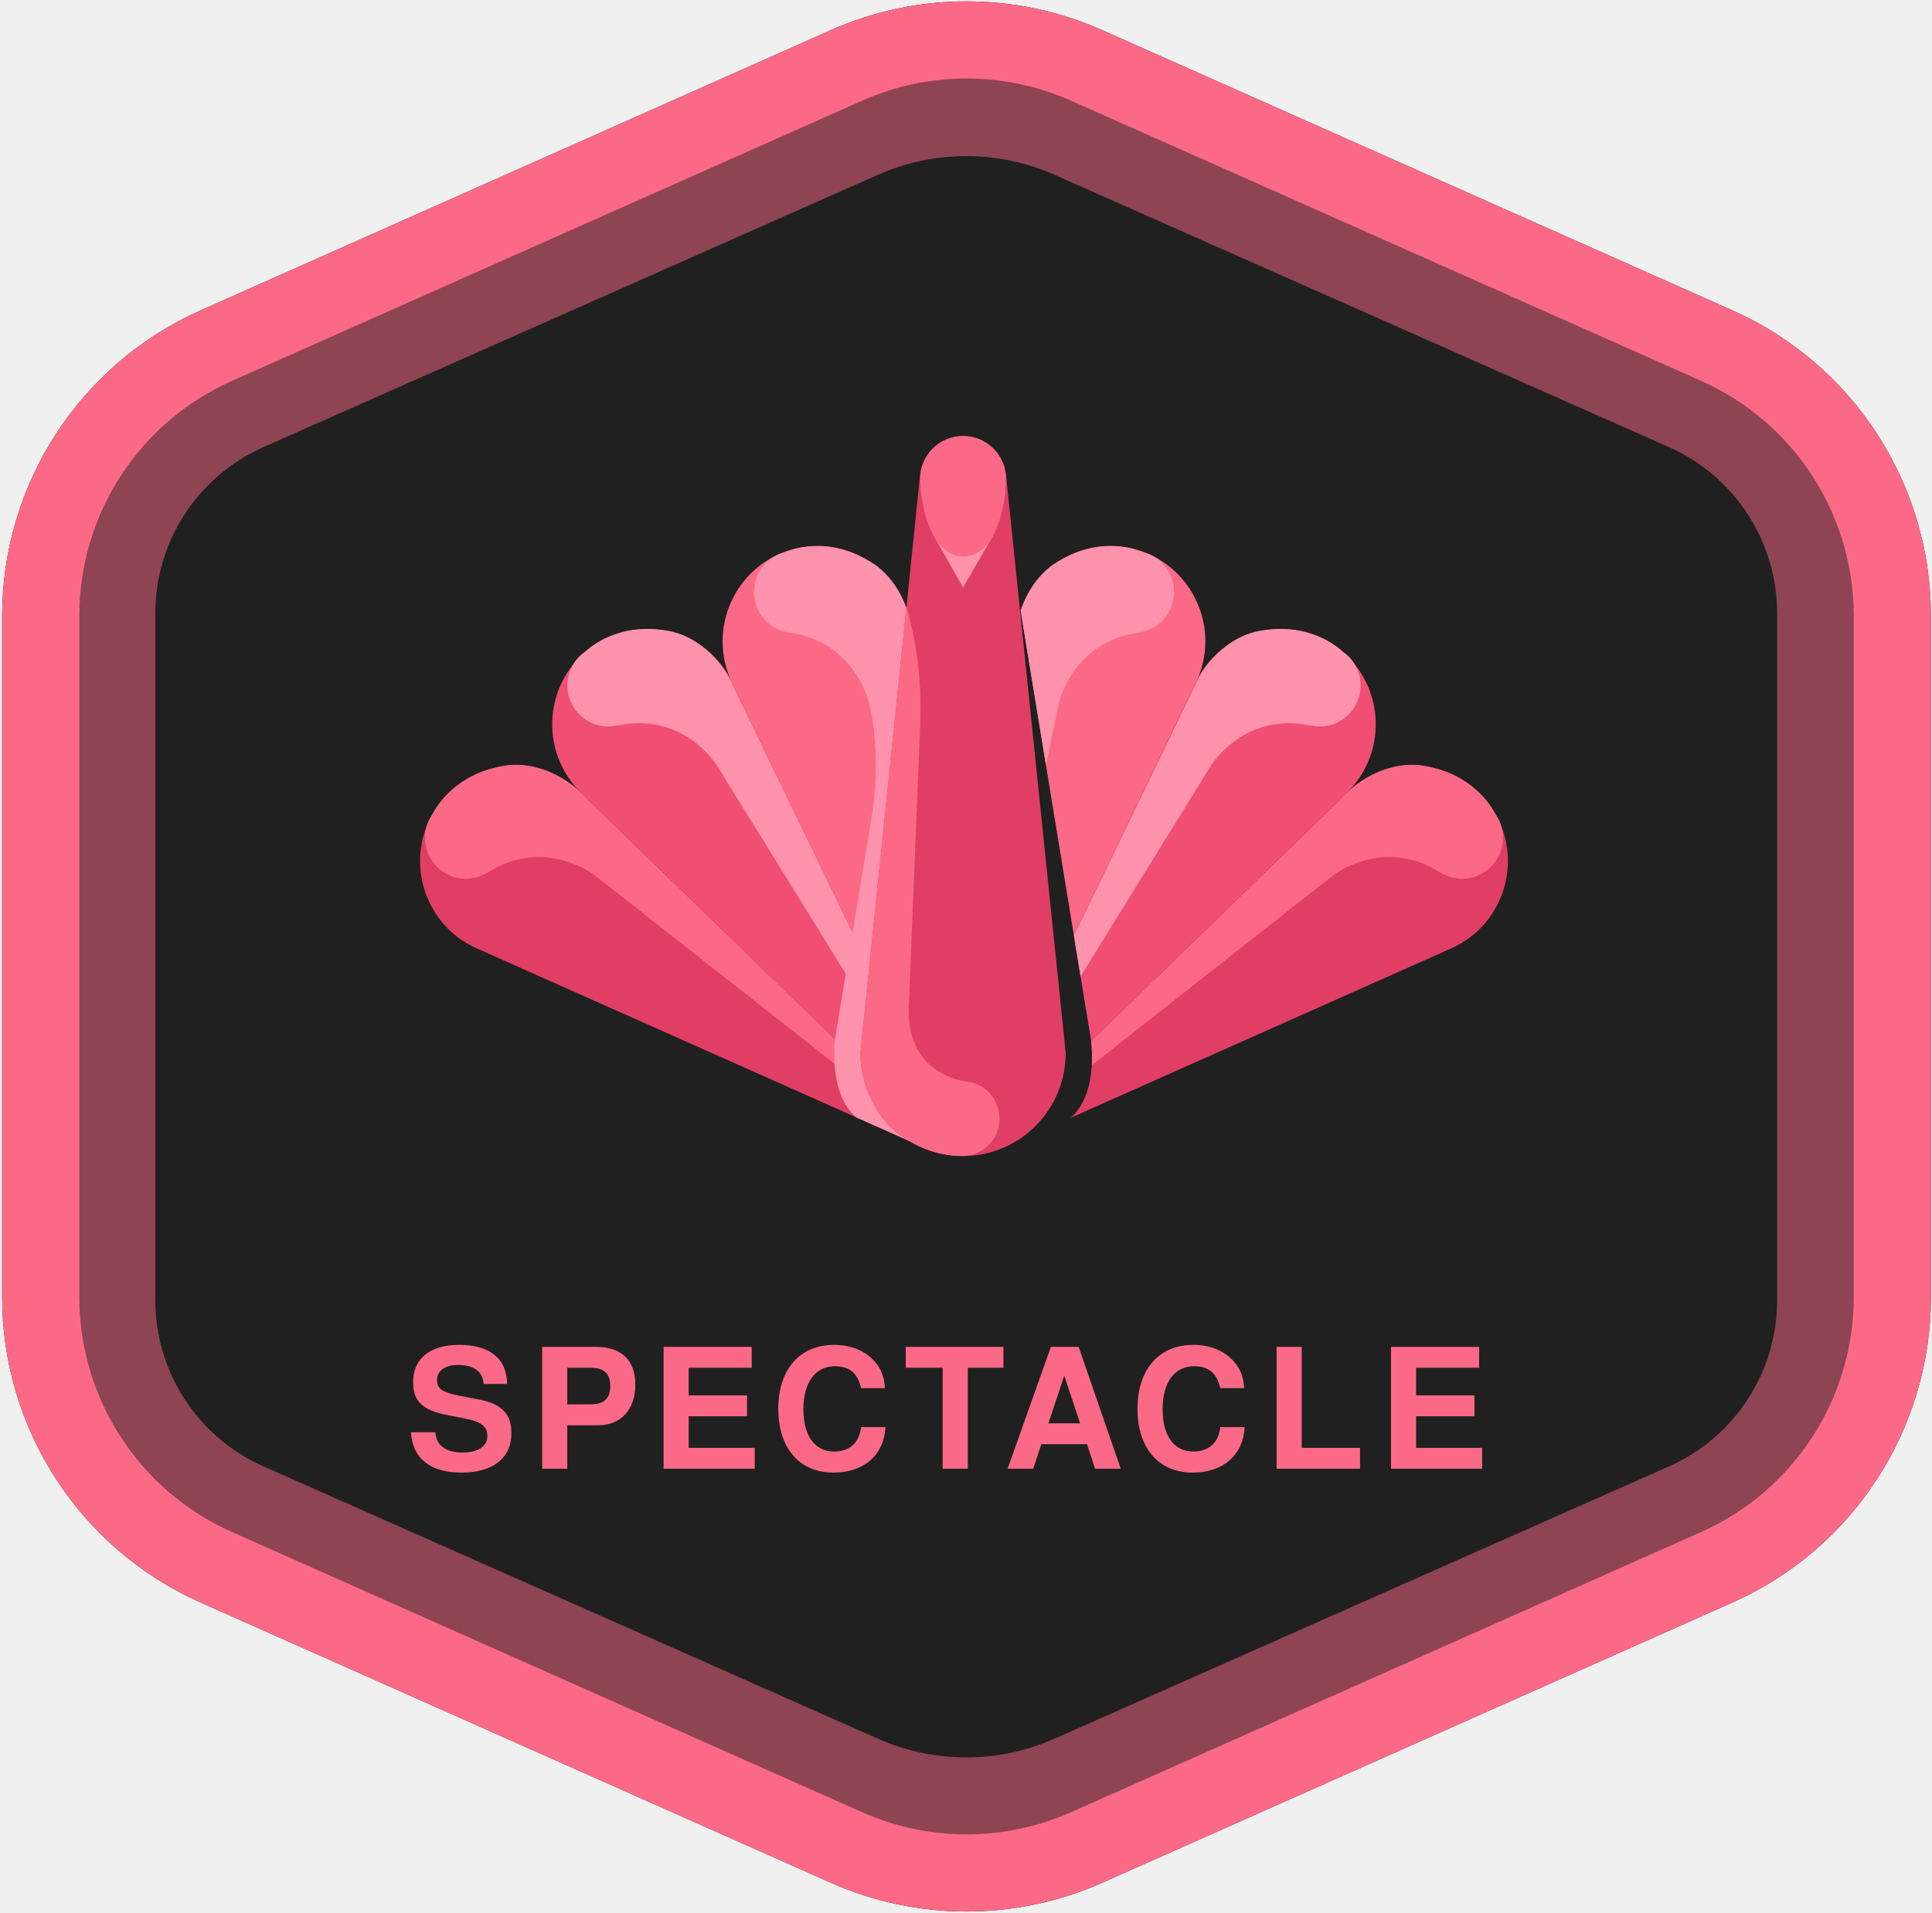
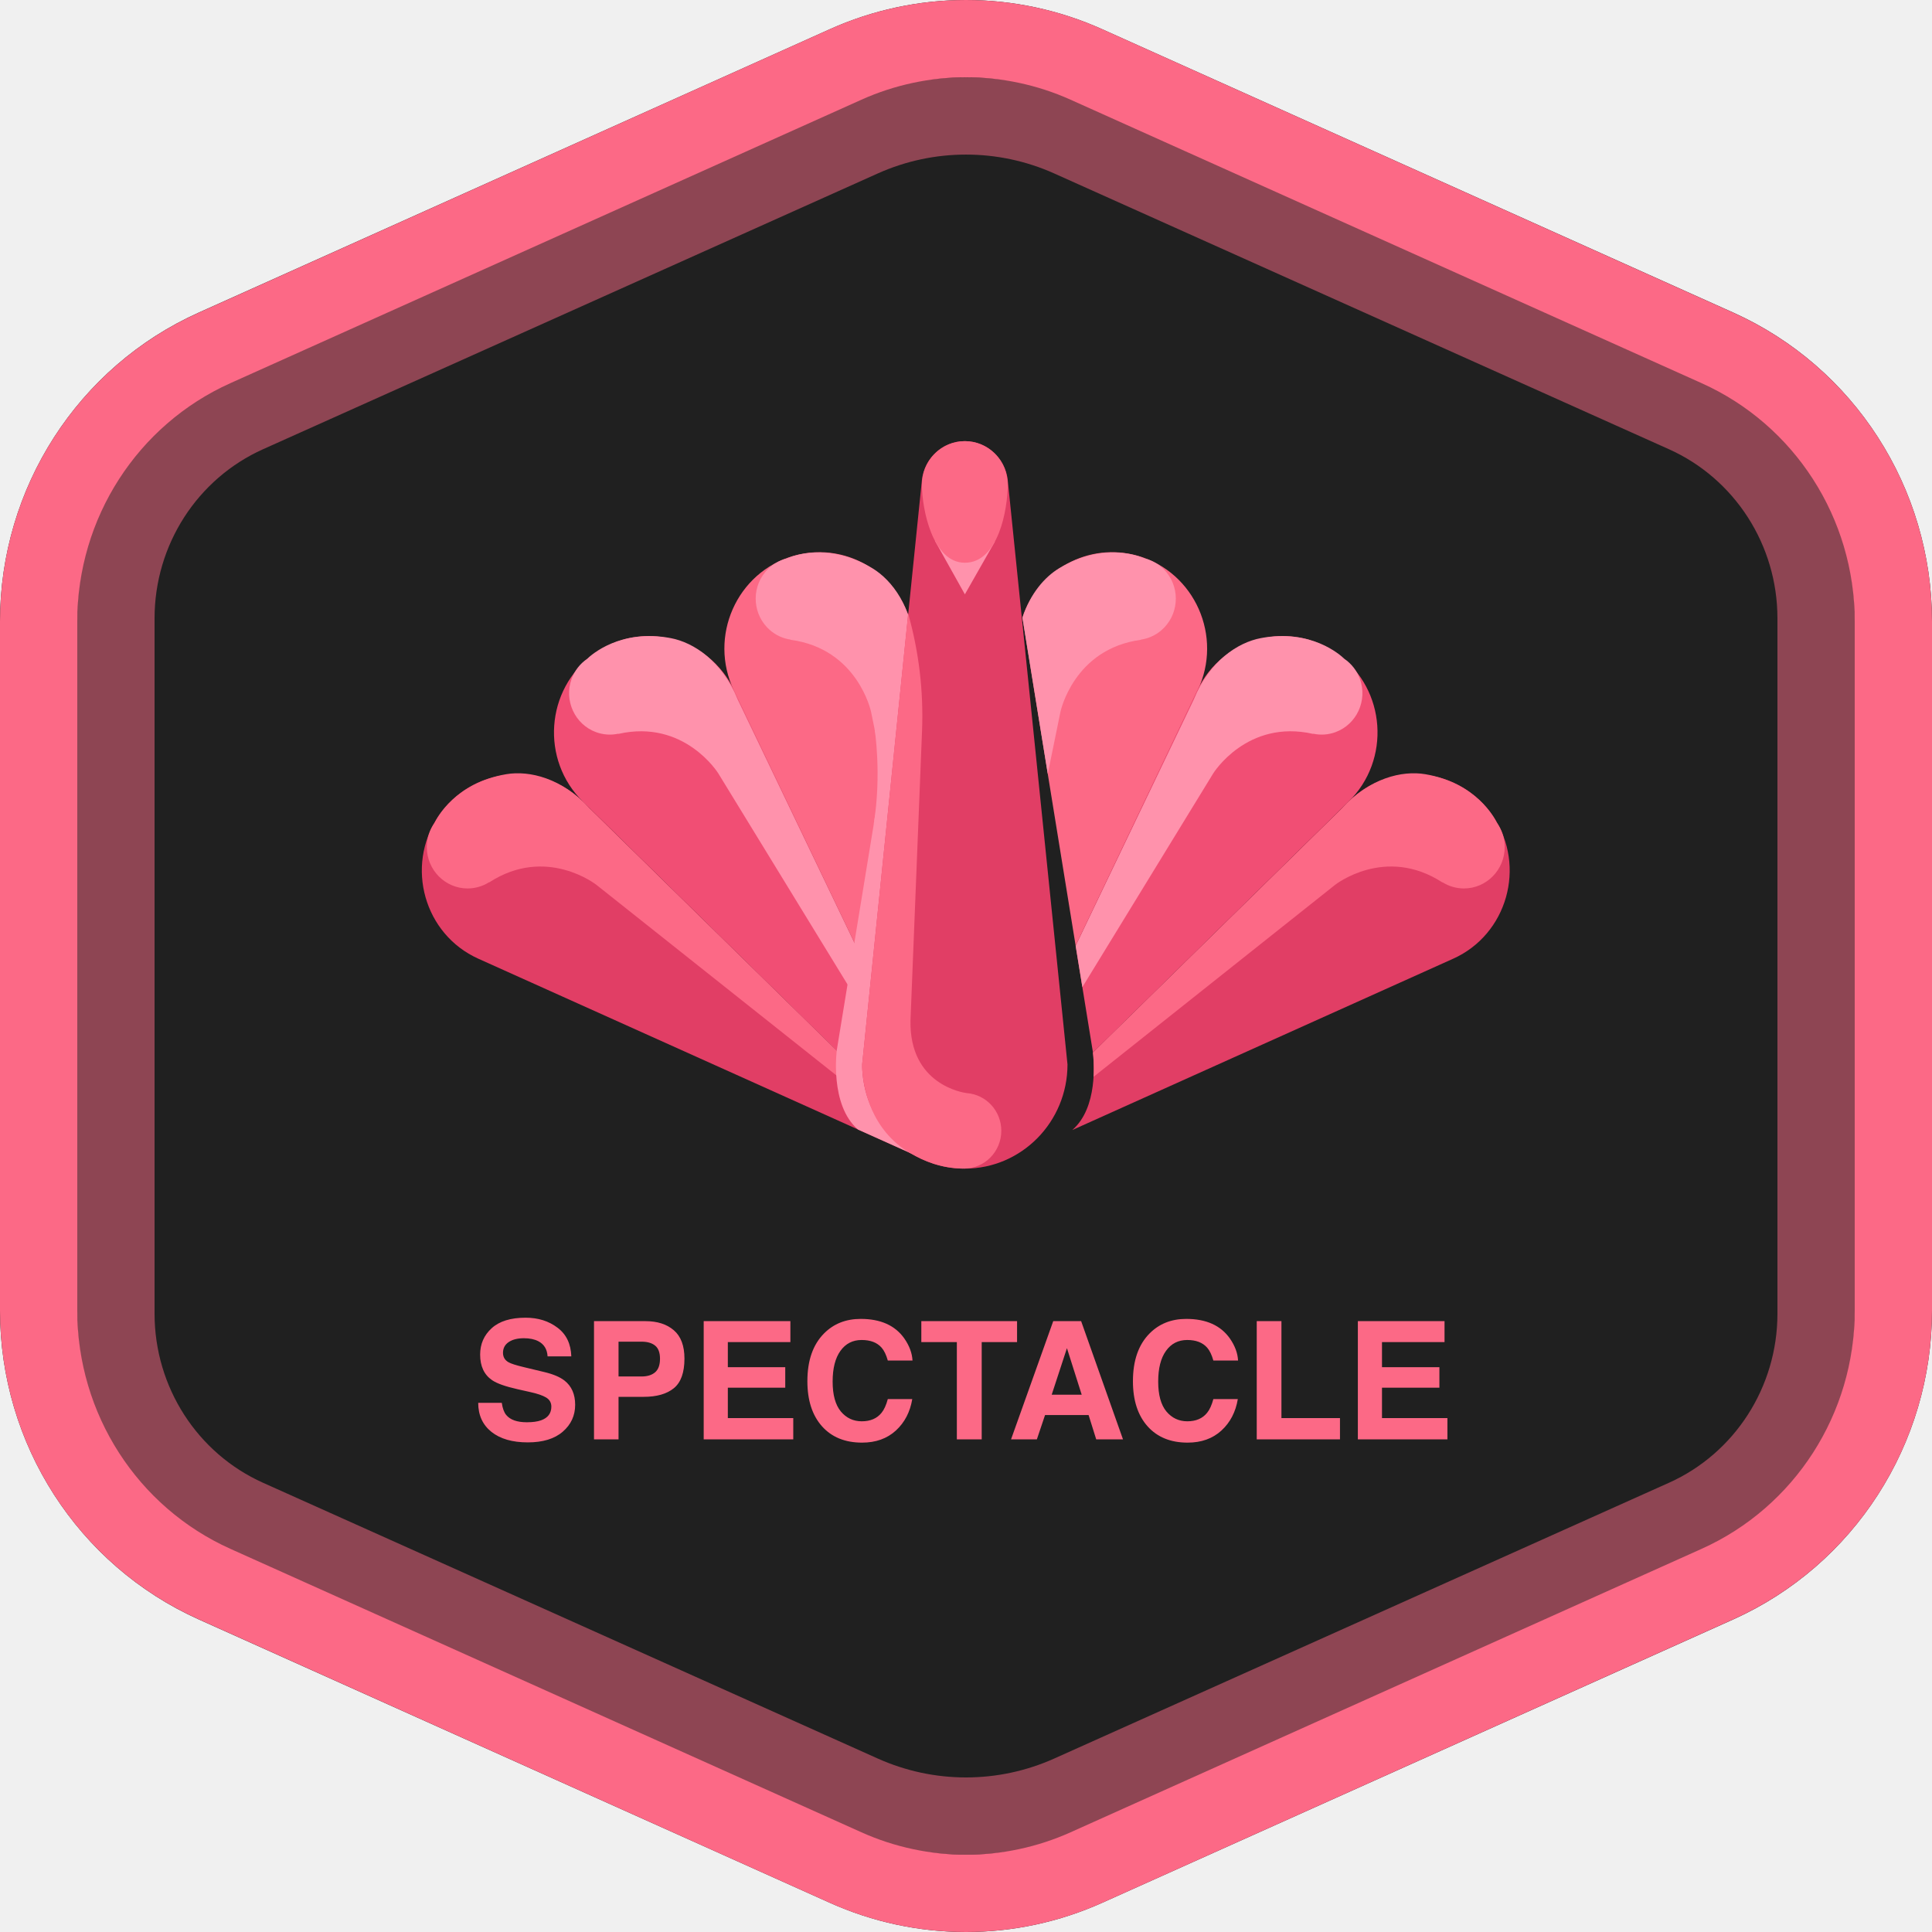
- <svg xmlns="http://www.w3.org/2000/svg" width="100%" height="100%" viewBox="0 0 601 595" version="1.1">
-   <g id="Finals" stroke="none" stroke-width="1" fill="none" fill-rule="evenodd">
-     <g id="The-Good-Badges-for-OSS-usage" transform="translate(-1006, -337)">
-       <g id="Badge-Copy-4" transform="translate(1006.667, 327)">
-         <path d="M342.277,19.401 L538.248,106.565 C575.801,123.268 600,160.516 600,201.616 L600,413.577 C600,454.678 575.801,491.925 538.248,508.628 L342.277,595.793 C315.363,607.763 284.637,607.763 257.723,595.793 L61.752,508.628 C24.199,491.925 2.32856136e-14,454.678 0,413.577 L0,201.616 C2.33883573e-14,160.516 24.199,123.268 61.752,106.565 L257.723,19.401 C284.637,7.43 315.363,7.43 342.277,19.401 Z" id="Polygon-Copy-4" fill="#202020" />
-         <path d="M332.269,53.303 C311.656,44.165 288.141,44.165 267.528,53.303 L76.38,138.036 C51.538,149.048 35.522,173.668 35.522,200.841 L35.522,414.543 C35.522,441.717 51.538,466.336 76.38,477.348 L267.528,562.082 C288.141,571.219 311.656,571.219 332.269,562.082 L523.416,477.348 C548.258,466.336 564.275,441.717 564.275,414.543 L564.275,200.841 C564.275,173.668 548.258,149.048 523.416,138.036 L332.269,53.303 Z" id="Polygon-Copy-5" stroke="#FC6986" class="inner-ring" stroke-width="24.247" opacity="0.499" />
-         <path d="M337.399,30.368 C313.591,19.779 286.409,19.779 262.601,30.368 L66.63,117.533 C33.41,132.308 12.003,165.258 12.003,201.616 L12.003,413.577 C12.003,449.935 33.41,482.885 66.63,497.661 L262.601,584.825 C286.409,595.415 313.591,595.415 337.399,584.825 L533.37,497.661 C566.59,482.885 587.997,449.935 587.997,413.577 L587.997,201.616 C587.997,165.258 566.59,132.308 533.37,117.533 L337.399,30.368 Z" id="Polygon-Copy" stroke="#FC6986" class="outer-ring" stroke-width="24.007" />
-         <g id="peacock" transform="translate(130, 145)">
-           <g id="Group-41">
-             <path d="M157.997,216.514 L50.114,111.686 C36.908,98.854 38.448,77.149 53.331,66.33 C68.215,55.51 89.214,60.829 97.213,77.446 L162.561,213.196 C163.953,216.087 160.295,218.746 157.997,216.514" id="Fill-1" fill="#F14E74" />
-             <path d="M162.555,213.171 L97.09,77.478 C89.076,60.869 97.945,41.017 115.623,35.995 C133.3,30.972 151.201,43.218 153.03,61.584 L167.977,211.631 C168.295,214.827 163.95,216.062 162.555,213.171" id="Fill-3" fill="#FC6986" />
-             <path d="M154.775,221.155 L17.569,160.055 C0.774,152.576 -5.217,131.665 5.049,116.358 C15.316,101.051 36.854,98.781 50.057,111.615 L157.924,216.461 C160.221,218.694 157.698,222.457 154.775,221.155" id="Fill-5" fill="#E13E65" />
-             <path d="M4.005,118.137 C4.741,116.63 10.494,105.88 26.261,103.237 C33.415,102.039 43.667,104.384 52.231,113.83 L151.544,210.172 L152.259,214.319 L54.326,137.325 C54.326,137.325 38.759,125.124 20.954,136.558 L20.911,136.512 C18.973,137.717 16.695,138.425 14.248,138.425 C7.233,138.425 1.546,132.71 1.546,125.662 C1.546,122.844 2.466,120.249 4.005,118.137" id="Fill-8" fill="#FC6986" />
-             <path d="M51.446,67.702 C52.649,66.536 61.708,58.405 77.426,61.327 C84.557,62.653 93.397,68.374 98.24,80.189 L158.827,205.336 L158.091,209.48 L92.229,102.992 C92.229,102.992 81.74,86.186 61.121,90.828 L61.096,90.77 C58.865,91.238 56.483,91.122 54.183,90.284 C47.589,87.878 44.185,80.557 46.578,73.932 C47.536,71.283 49.281,69.158 51.446,67.702" id="Fill-10" fill="#FF92AC" />
-             <path d="M113.547,36.788 C115.076,36.11 126.367,31.608 140.124,39.79 C146.365,43.5 152.705,51.928 153.203,64.697 L167.214,203.152 L165.104,206.787 L139.748,84.027 C139.748,84.027 135.657,64.62 114.708,61.847 L114.704,61.785 C112.449,61.452 110.253,60.52 108.381,58.935 C103.014,54.397 102.326,46.346 106.842,40.954 C108.648,38.798 111.016,37.407 113.547,36.788" id="Fill-12" fill="#FF92AC" />
-             <path d="M151.276,53.953 L150.255,187.166 C150.255,187.166 154.31,217.05 159.36,223.198 L135.695,212.687 C126.755,205.082 129.102,188.118 129.102,188.118 L151.276,53.953 Z" id="Fill-14" fill="#FF92AC" />
-             <path d="M168.916,224.707 L168.916,224.707 C151.277,224.707 136.978,210.34 136.978,192.617 L155.552,12.77 C156.263,5.89 162.032,0.664 168.916,0.664 C175.799,0.664 181.569,5.89 182.28,12.77 L200.854,192.617 C200.854,210.34 186.554,224.707 168.916,224.707" id="Fill-16" fill="#E13E65" />
-             <polyline id="Fill-19" fill="#FF92AC" points="159.625 31.361 168.931 47.845 178.285 31.572" />
-             <path d="M182.264,14.076 C182.264,21.483 179.448,38.112 168.916,38.112 C158.825,38.112 155.567,21.483 155.567,14.076 C155.567,6.669 161.544,0.664 168.916,0.664 C176.288,0.664 182.264,6.669 182.264,14.076" id="Fill-21" fill="#FC6986" />
-             <path d="M222.789,35.994 L222.789,35.994 C207.352,31.608 191.746,40.392 186.82,54.92 L203.394,156.09 L241.321,77.479 C249.334,60.869 240.466,41.016 222.789,35.994" id="Fill-24" fill="#FC6986" />
-             <path d="M169.523,201.453 C168.427,201.316 151.605,198.872 152.016,179.058 L155.605,89.921 C156.097,77.717 154.639,65.512 151.288,53.77 L136.968,192.635 C136.896,193.331 136.929,194.013 137.042,194.669 C137.412,199.682 139.576,212.771 151.964,219.966 C156.152,222.398 161.623,224.641 168.36,224.698 L168.361,224.672 C168.468,224.675 168.572,224.688 168.679,224.688 C175.076,224.688 180.262,219.477 180.262,213.049 C180.262,206.907 175.525,201.889 169.523,201.453" id="Fill-26" fill="#FC6986" />
-             <path d="M140.853,89.343 C140.853,89.343 143.111,103.145 140.571,118.649 L143.111,110.708 L145.557,91.801 L140.853,89.343 Z" id="Fill-28" fill="#FF92AC" />
-             <path d="M231.569,40.954 C229.763,38.798 227.395,37.407 224.864,36.788 C223.336,36.11 212.044,31.608 198.287,39.789 C193.775,42.473 189.222,47.636 186.851,55.111 L194.718,103.13 L198.663,84.027 C198.663,84.027 202.754,64.621 223.703,61.848 L223.707,61.785 C225.962,61.452 228.158,60.52 230.03,58.936 C235.398,54.397 236.086,46.346 231.569,40.954" id="Fill-30" fill="#FF92AC" />
-             <path d="M285.08,66.33 L285.08,66.33 C270.197,55.509 249.197,60.829 241.199,77.446 L203.381,156.006 L208.708,188.524 C208.708,188.524 208.732,188.68 208.766,188.964 L288.298,111.686 C301.504,98.854 299.963,77.149 285.08,66.33" id="Fill-32" fill="#F14E74" />
-             <path d="M291.833,73.932 C290.876,71.284 289.13,69.159 286.966,67.702 C285.762,66.536 276.704,58.404 260.985,61.328 C253.854,62.653 245.014,68.373 240.172,80.189 L203.402,156.138 L205.478,168.805 L246.182,102.993 C246.182,102.993 256.672,86.186 277.29,90.828 L277.315,90.77 C279.547,91.238 281.928,91.123 284.228,90.283 C290.823,87.878 294.227,80.557 291.833,73.932" id="Fill-34" fill="#FF92AC" />
-             <path d="M333.362,116.358 L333.362,116.358 C323.095,101.051 301.557,98.781 288.354,111.615 L208.767,188.973 C209.092,191.674 210.377,205.939 202.349,212.822 L320.842,160.055 C337.637,152.576 343.628,131.666 333.362,116.358" id="Fill-36" fill="#E13E65" />
-             <path d="M334.406,118.137 C333.671,116.63 327.918,105.88 312.15,103.238 C304.996,102.038 294.744,104.384 286.18,113.83 L208.765,188.958 C208.893,190.015 209.172,192.904 208.965,196.434 L284.085,137.325 C284.085,137.325 299.652,125.124 317.457,136.558 L317.5,136.512 C319.439,137.718 321.716,138.425 324.164,138.425 C331.179,138.425 336.866,132.71 336.866,125.662 C336.866,122.844 335.945,120.249 334.406,118.137" id="Fill-39" fill="#FC6986" />
-           </g>
-         </g>
-         <text id="SPECTACLE" font-family="Helvetica-Bold, Helvetica" font-size="52.014" font-weight="bold" line-spacing="40.011" letter-spacing="3.853" fill="#FC6986">
-           <tspan x="125.5" y="467">SPECTACLE</tspan>
-         </text>
+ <svg xmlns="http://www.w3.org/2000/svg" width="600" height="600" fill="none" role="img" aria-labelledby="spectacle-title">
+   <g clip-path="url(#A)">
+     <path fill-rule="evenodd" d="M342.277 9.064l195.97 87.994C575.801 113.919 600 151.52 600 193.012v213.976c0 41.491-24.199 79.093-61.752 95.955l-195.971 87.994C328.969 596.912 314.565 600 300 600s-28.969-3.088-42.277-9.063L61.752 502.943C24.198 486.081 0 448.48 0 406.989V193.011c0-41.491 24.198-79.093 61.752-95.954l195.97-87.994A103.2 103.2 0 0 1 300 0c14.565 0 28.968 3.088 42.277 9.064z" fill="#202020" />
+     <g stroke="#fc6986" stroke-width="24">
+       <path class="inner-ring" opacity=".5" d="M332.324 42.925a78.96 78.96 0 0 0-64.648 0L76.801 128.553C51.994 139.681 36 164.561 36 192.021v215.957c0 27.461 15.994 52.34 40.801 63.468l190.875 85.629C277.855 561.641 288.866 564 300 564s22.145-2.359 32.324-6.925l190.875-85.629C548.006 460.318 564 435.439 564 407.978V192.021c0-27.46-15.994-52.34-40.801-63.468L332.324 42.925z" />
+       <path class="outer-ring" d="M337.4 20.021C325.627 14.733 312.885 12 300 12s-25.626 2.733-37.399 8.021l-195.973 88.03C33.407 122.972 12 156.249 12 192.968v214.064c0 36.719 21.407 69.995 54.628 84.918L262.6 579.979C274.373 585.267 287.115 588 300 588s25.627-2.733 37.4-8.021l195.972-88.029C566.593 477.027 588 443.751 588 407.032V192.969c0-36.72-21.406-69.997-54.627-84.918L337.4 20.021z" />
+     </g>
+     <path d="M163.606 441.696c1.81 0 3.279-.199 4.408-.598 2.141-.764 3.212-2.183 3.212-4.258 0-1.212-.531-2.15-1.594-2.814-1.062-.648-2.731-1.22-5.005-1.718l-3.885-.872c-3.818-.863-6.458-1.801-7.919-2.814-2.473-1.693-3.71-4.341-3.71-7.944 0-3.287 1.195-6.018 3.586-8.193s5.902-3.262 10.533-3.262c3.869 0 7.164 1.029 9.887 3.088 2.739 2.042 4.175 5.014 4.308 8.915h-7.371c-.133-2.208-1.096-3.777-2.889-4.706-1.195-.615-2.681-.922-4.458-.922-1.975 0-3.552.399-4.731 1.195s-1.768 1.91-1.768 3.337c0 1.312.581 2.291 1.743 2.939.747.431 2.341.938 4.781 1.519l6.326 1.519c2.772.664 4.864 1.552 6.275 2.664 2.191 1.727 3.287 4.226 3.287 7.496 0 3.354-1.287 6.143-3.86 8.367-2.556 2.208-6.176 3.312-10.857 3.312-4.781 0-8.542-1.087-11.281-3.262-2.739-2.191-4.109-5.196-4.109-9.015h7.321c.233 1.677.689 2.931 1.37 3.761 1.245 1.51 3.378 2.266 6.4 2.266zm36.283-7.894h-7.795V447h-7.62v-36.706h15.987c3.686 0 6.624.946 8.816 2.839s3.287 4.823 3.287 8.79c0 4.333-1.096 7.396-3.287 9.189s-5.321 2.69-9.388 2.69zm3.586-7.645c.996-.88 1.494-2.275 1.494-4.184s-.507-3.27-1.519-4.084c-.996-.813-2.399-1.22-4.209-1.22h-7.147v10.808h7.147c1.81 0 3.221-.44 4.234-1.32zm40.391 4.806h-17.83v9.438h20.32V447h-27.815v-36.706h26.919v6.499h-19.424v7.795h17.83v6.375zm34.365 13.298c-2.739 2.507-6.242 3.76-10.508 3.76-5.28 0-9.43-1.693-12.452-5.08-3.021-3.403-4.532-8.068-4.532-13.995 0-6.408 1.719-11.347 5.155-14.817 2.988-3.022 6.79-4.532 11.405-4.532 6.176 0 10.692 2.025 13.547 6.076 1.577 2.274 2.424 4.557 2.54 6.848h-7.67c-.498-1.76-1.137-3.088-1.917-3.984-1.395-1.594-3.462-2.391-6.201-2.391-2.789 0-4.989 1.129-6.599 3.387-1.61 2.241-2.416 5.42-2.416 9.537s.847 7.205 2.541 9.264c1.709 2.042 3.876 3.063 6.499 3.063 2.689 0 4.74-.88 6.151-2.64.78-.946 1.428-2.365 1.942-4.258h7.596c-.665 4.001-2.358 7.255-5.081 9.762zm37.628-33.967v6.499h-10.982V447h-7.72v-30.207h-11.032v-6.499h29.734zm22.213 29.161H324.55L322.01 447h-8.019l13.099-36.706h8.666L348.755 447h-8.317l-2.366-7.545zm-2.142-6.326l-4.582-14.443-4.731 14.443h9.313zm43.405 11.132c-2.739 2.507-6.242 3.76-10.509 3.76-5.279 0-9.43-1.693-12.451-5.08-3.021-3.403-4.532-8.068-4.532-13.995 0-6.408 1.718-11.347 5.155-14.817 2.988-3.022 6.79-4.532 11.405-4.532 6.176 0 10.691 2.025 13.547 6.076 1.577 2.274 2.424 4.557 2.54 6.848h-7.67c-.498-1.76-1.137-3.088-1.918-3.984-1.394-1.594-3.461-2.391-6.2-2.391-2.789 0-4.989 1.129-6.599 3.387-1.611 2.241-2.416 5.42-2.416 9.537s.847 7.205 2.54 9.264c1.71 2.042 3.877 3.063 6.5 3.063 2.689 0 4.739-.88 6.15-2.64.781-.946 1.428-2.365 1.943-4.258h7.595c-.664 4.001-2.357 7.255-5.08 9.762zm10.957-33.967h7.67v30.107h18.179V447h-25.849v-36.706zm56.728 20.669h-17.831v9.438h20.321V447h-27.816v-36.706h26.919v6.499h-19.424v7.795h17.831v6.375z" fill="#fc6986" />
+     <g fill-rule="evenodd">
+       <path d="M288.735 354.664L181.03 248.955c-13.184-12.94-11.647-34.827 3.212-45.737s35.823-5.547 43.809 11.209l65.239 136.891c1.39 2.915-2.262 5.597-4.556 3.346" fill="#f14e74" />
+       <path d="M293.285 351.292l-65.356-136.833c-8.001-16.749.853-36.767 18.501-41.831s35.52 7.284 37.346 25.805l14.921 151.307c.318 3.223-4.02 4.467-5.411 1.553" fill="#fc6986" />
+       <path d="M285.518 359.344L148.54 297.73c-16.767-7.542-22.749-28.628-12.499-44.064s31.751-17.724 44.933-4.783l107.688 105.726c2.293 2.252-.226 6.047-3.144 4.734" fill="#e13e65" />
+       <path d="M134.999 255.46c.734-1.519 6.477-12.36 22.219-15.025 7.141-1.208 17.376 1.157 25.927 10.682l99.147 97.152.714 4.181-97.77-77.641s-15.541-12.302-33.317-.773l-.042-.046c-1.995 1.259-4.3 1.928-6.653 1.929-7.004 0-12.68-5.763-12.68-12.871a12.92 12.92 0 0 1 2.455-7.588z" fill="#fc6986" />
+       <g fill="#ff92ac">
+         <path d="M182.36 204.601c1.202-1.175 10.245-9.375 25.938-6.428 7.119 1.337 15.943 7.106 20.779 19.02l60.486 126.199-.735 4.179-65.753-107.383s-10.471-16.947-31.056-12.266l-.024-.059a12.42 12.42 0 0 1-6.903-.49c-6.582-2.426-9.981-9.809-7.591-16.489a12.77 12.77 0 0 1 4.859-6.283zm61.999-31.173c1.525-.684 12.798-5.224 26.532 3.027 6.23 3.741 12.559 12.24 13.059 25.116l13.986 139.619-2.106 3.665-25.314-123.791s-4.085-19.571-24.998-22.367l-.004-.062c-2.33-.342-4.517-1.338-6.314-2.874-5.357-4.576-6.045-12.695-1.535-18.132 1.729-2.088 4.075-3.56 6.694-4.201z" />
+         <path d="M282.025 190.737l-1.021 134.332s4.049 30.135 9.09 36.335l-23.624-10.599c-8.926-7.669-6.582-24.776-6.582-24.776l22.137-135.292z" />
      </g>
+       <path d="M299.635 362.926c-17.61 0-31.885-14.488-31.885-32.36l18.545-181.358c.708-6.938 6.469-12.208 13.341-12.208s12.631 5.27 13.341 12.208l18.544 181.358c0 17.872-14.276 32.36-31.885 32.36" fill="#e13e65" />
+       <path d="M290.36 167.955l9.29 16.623 9.338-16.41" fill="#ff92ac" />
+       <path d="M312.96 150.525c0 7.469-2.81 24.238-13.324 24.238-10.076 0-13.327-16.769-13.327-24.238S292.276 137 299.636 137s13.325 6.055 13.325 13.525h-.001zm40.458 22.102c-15.41-4.423-30.99 4.435-35.909 19.085l16.547 102.02 37.863-79.271c8.001-16.75-.854-36.77-18.501-41.834zm-53.176 166.849c-1.095-.138-17.89-2.601-17.479-22.583l3.584-89.886c.491-12.305-.964-24.611-4.311-36.454L267.74 330.584a7.5 7.5 0 0 0 .075 2.051c.369 5.055 2.528 18.254 14.896 25.51 4.181 2.452 9.644 4.714 16.368 4.772l.002-.027c.107.003.21.017.318.017 6.386 0 11.564-5.254 11.564-11.738 0-6.192-4.729-11.254-10.722-11.693" fill="#fc6986" />
+       <path d="M271.619 226.424s2.254 13.918-.283 29.553l2.536-8.007 2.443-19.067-4.696-2.479zm90.564-48.795a12.58 12.58 0 0 0-6.693-4.201c-1.526-.684-12.798-5.224-26.533 3.026-4.505 2.706-9.051 7.913-11.417 15.451l7.853 48.423 3.94-19.264s4.084-19.569 24.998-22.367l.004-.062a12.52 12.52 0 0 0 6.313-2.873c5.358-4.577 6.045-12.696 1.535-18.133z" fill="#ff92ac" />
+       <path d="M415.606 203.218c-14.859-10.911-35.823-5.546-43.809 11.209l-37.755 79.22 5.319 32.792a14.93 14.93 0 0 0 .058.443l79.399-77.927c13.184-12.94 11.646-34.827-3.212-45.737z" fill="#f14e74" />
+       <path d="M422.348 210.884c-.916-2.564-2.618-4.765-4.859-6.283-1.202-1.176-10.246-9.376-25.939-6.427-7.118 1.336-15.943 7.104-20.778 19.018l-36.709 76.588 2.074 12.774 40.636-66.365s10.472-16.948 31.056-12.267l.024-.059a12.42 12.42 0 0 0 6.903-.491c6.583-2.425 9.982-9.808 7.592-16.488z" fill="#ff92ac" />
+       <path d="M463.808 253.666c-10.25-15.435-31.752-17.724-44.933-4.783l-79.455 78.008c.323 2.723 1.607 17.109-6.408 24.05l118.297-53.211c16.767-7.542 22.748-28.628 12.499-44.064z" fill="#e13e65" />
+       <path d="M464.85 255.46c-.735-1.519-6.478-12.36-22.22-15.025-7.141-1.209-17.376 1.157-25.927 10.682l-77.285 75.759c.128 1.066.406 3.98.2 7.539l74.995-59.605s15.541-12.304 33.316-.774l.042-.046a12.47 12.47 0 0 0 6.654 1.929c7.002 0 12.68-5.763 12.68-12.871 0-2.841-.919-5.458-2.456-7.588" fill="#fc6986" />
    </g>
  </g>
+   <defs>
+     <clipPath id="A">
+       <path fill="#fff" d="M0 0h600v600H0z" />
+     </clipPath>
+   </defs>
</svg>
